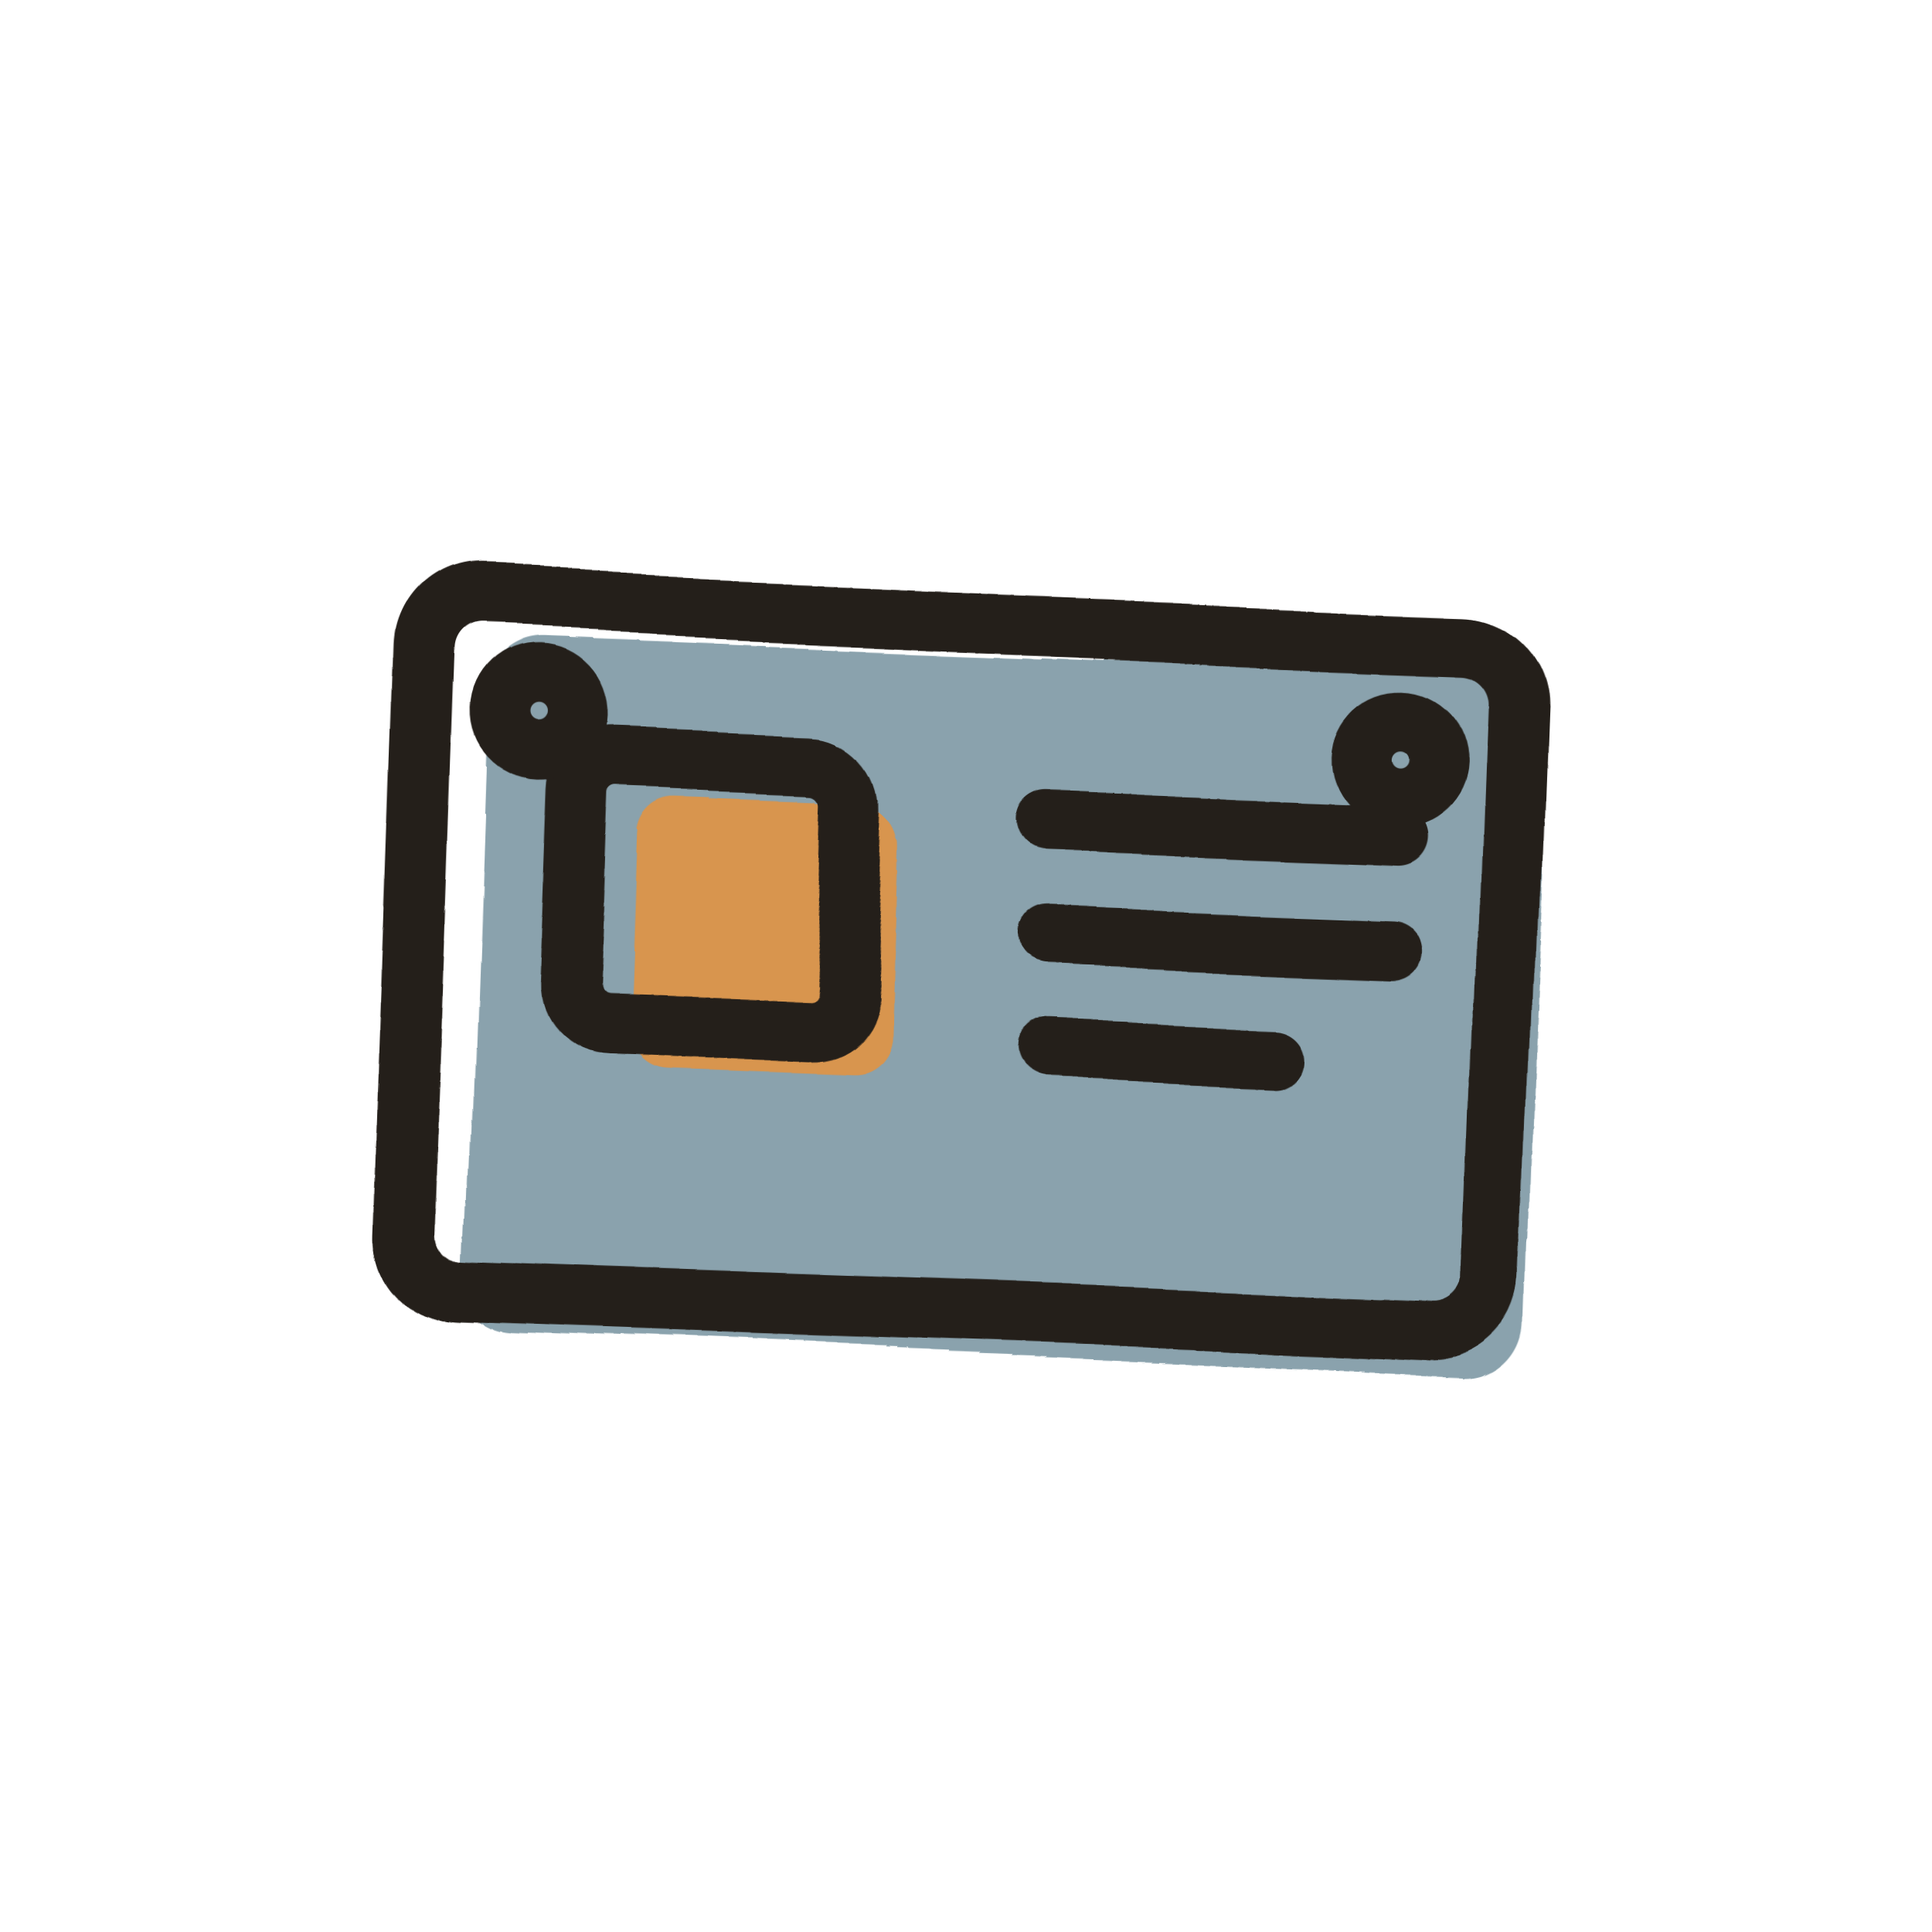
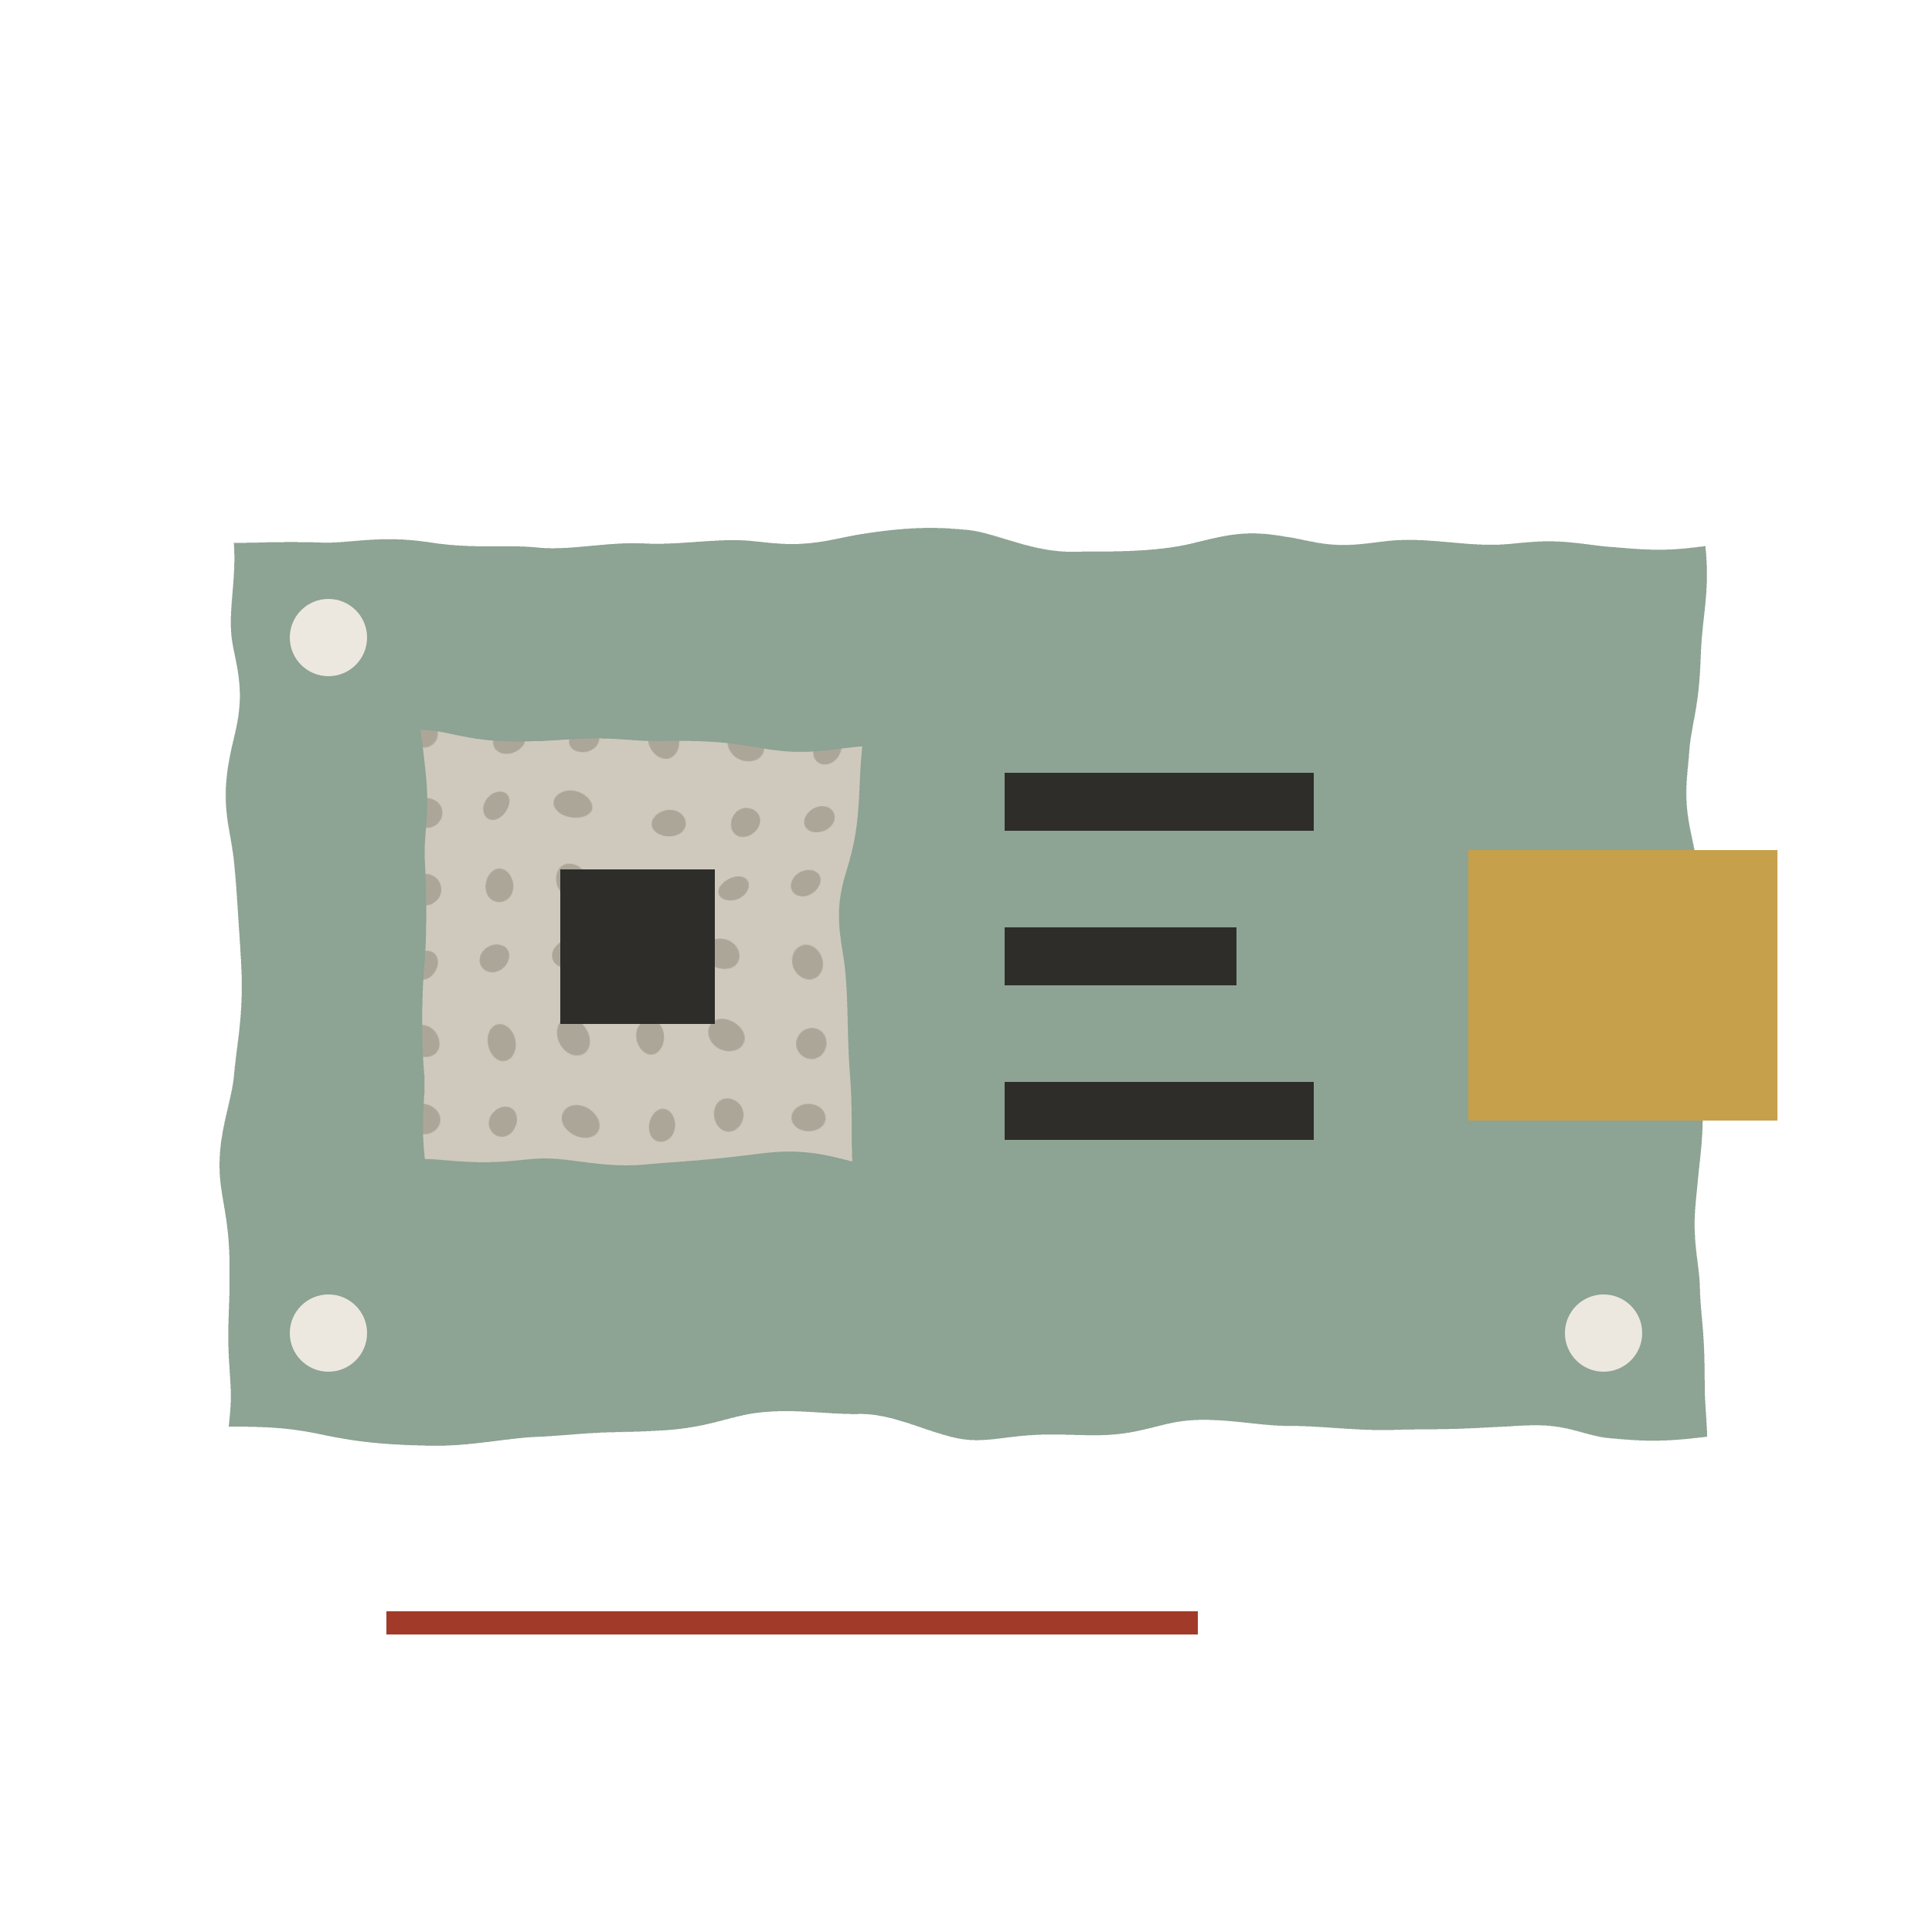
- <svg xmlns="http://www.w3.org/2000/svg" viewBox="0 0 100 100">
+ <svg xmlns="http://www.w3.org/2000/svg" viewBox="0 0 100 100" width="100" height="100">
  <defs>
-     <filter id="ri" x="-30%" y="-30%" width="160%" height="160%">
-       <feTurbulence type="fractalNoise" baseFrequency="0.021" numOctaves="2" seed="438" result="n" />
-       <feDisplacementMap in="SourceGraphic" in2="n" scale="2.7" xChannelSelector="R" yChannelSelector="G" />
+     <filter id="t" x="-10%" y="-10%" width="120%" height="120%">
+       <feTurbulence type="fractalNoise" baseFrequency="0.09" numOctaves="2" seed="34" result="n" />
+       <feDisplacementMap in="SourceGraphic" in2="n" scale="3" />
    </filter>
-     <filter id="rf" x="-30%" y="-30%" width="160%" height="160%">
-       <feTurbulence type="fractalNoise" baseFrequency="0.015" numOctaves="2" seed="451" result="n" />
-       <feDisplacementMap in="SourceGraphic" in2="n" scale="4.4" xChannelSelector="R" yChannelSelector="G" />
+     <filter id="s" x="-40%" y="-40%" width="180%" height="180%">
+       <feGaussianBlur stdDeviation="5" />
    </filter>
+     <pattern id="d" width="4" height="4" patternUnits="userSpaceOnUse">
+       <circle cx="2" cy="2" r="0.8" fill="#8A8476" />
+     </pattern>
  </defs>
-   <g transform="rotate(2 50 50)">
-     <g filter="url(#rf)" transform="translate(1.6 2.2)" opacity="0.9" stroke="none">
-       <rect x="22" y="32" width="56" height="36" rx="3" fill="#7D98A4" />
-       <rect x="30" y="40" width="14" height="14" rx="2" fill="#D4893B" />
-     </g>
-     <g filter="url(#ri)" fill="none" stroke="#241f1a" stroke-width="3.1" stroke-linecap="round" stroke-linejoin="round">
-       <rect x="22" y="32" width="56" height="36" rx="3" />
-       <rect x="30" y="40" width="14" height="14" rx="2" />
-       <circle cx="28" cy="38" r="2" />
-       <circle cx="72" cy="38" r="2" />
-       <path d="M54 42 L72 42" />
-       <path d="M54 48 L72 48" />
-       <path d="M54 54 L66 54" />
-     </g>
+   <g filter="url(#t)">
+     <rect x="12" y="28" width="76" height="46" fill="#8DA393" />
+     <rect x="22" y="38" width="22" height="22" fill="#CFC9BD" />
+     <rect x="22" y="38" width="22" height="22" fill="url(#d)" opacity="0.5" />
  </g>
+   <rect x="76" y="44" width="16" height="14" fill="#C7A04C" />
+   <g fill="#2E2D2A">
+     <rect x="29" y="45" width="8" height="8" />
+     <rect x="52" y="40" width="16" height="3" />
+     <rect x="52" y="48" width="12" height="3" />
+     <rect x="52" y="56" width="16" height="3" />
+   </g>
+   <g fill="#ECE8E0">
+     <circle cx="17" cy="33" r="2" />
+     <circle cx="83" cy="69" r="2" />
+     <circle cx="17" cy="69" r="2" />
+   </g>
+   <line x1="20" y1="84" x2="62" y2="84" stroke="#A23A2A" stroke-width="1.2" />
</svg>
